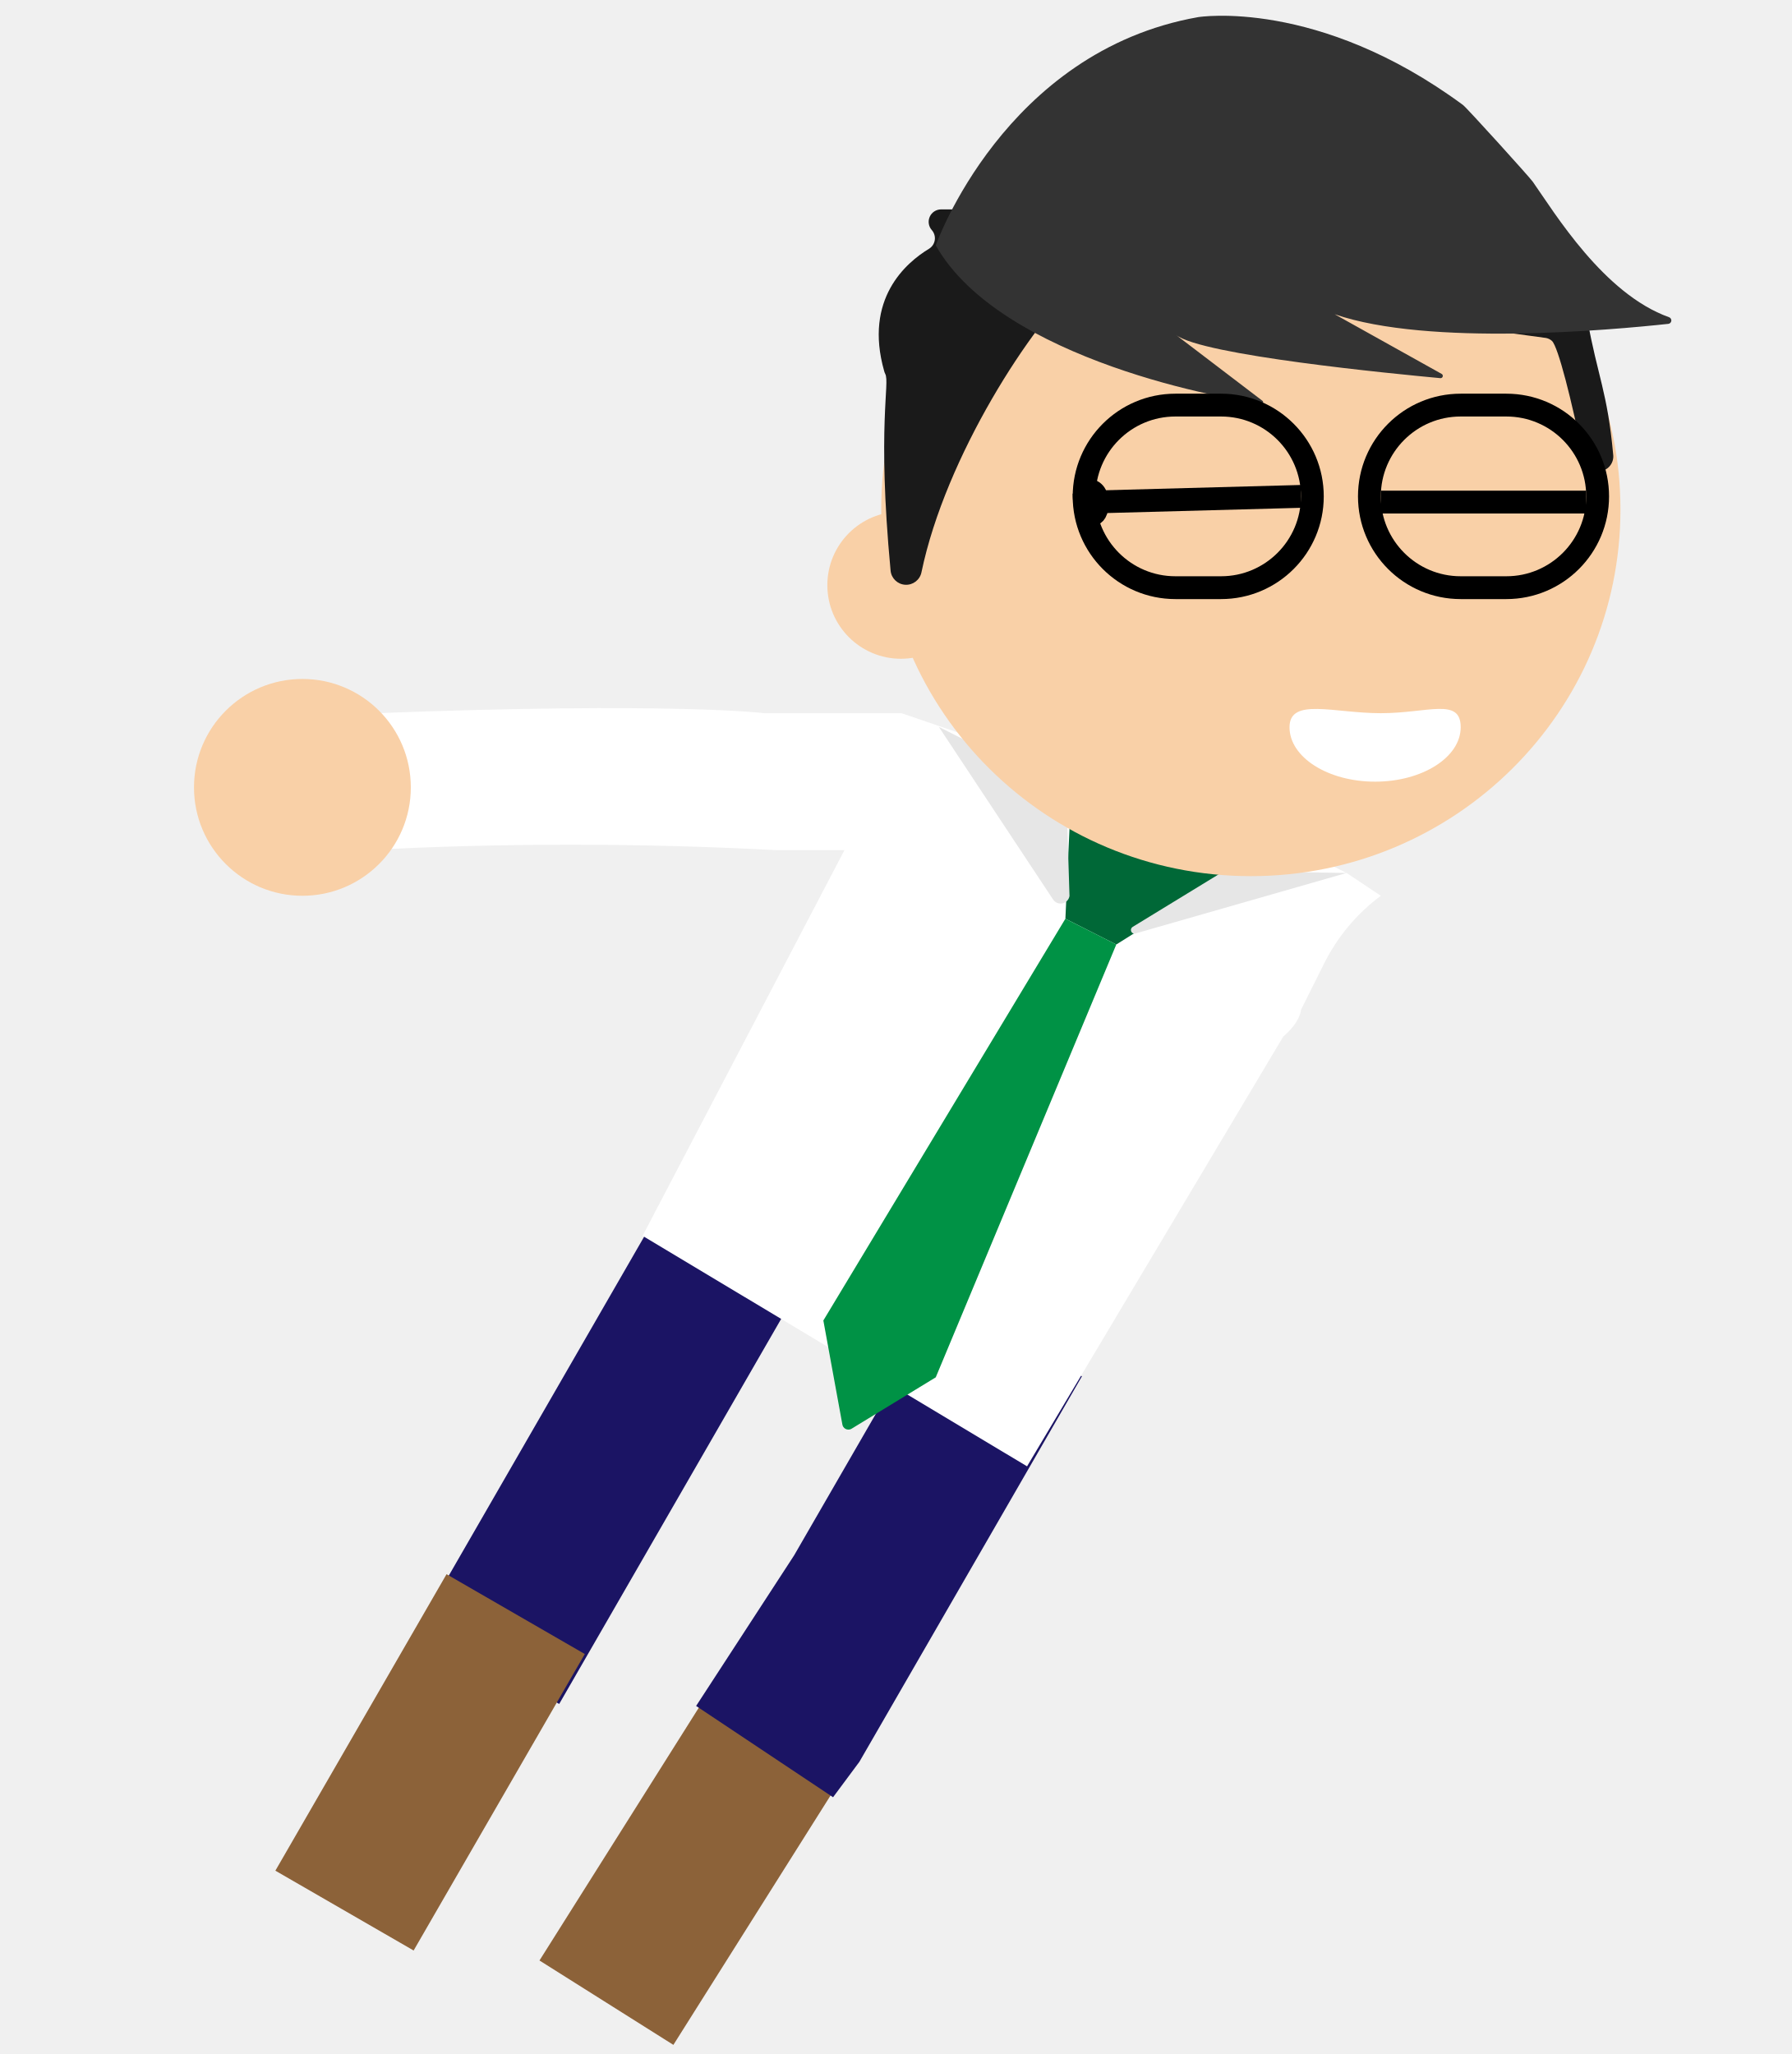
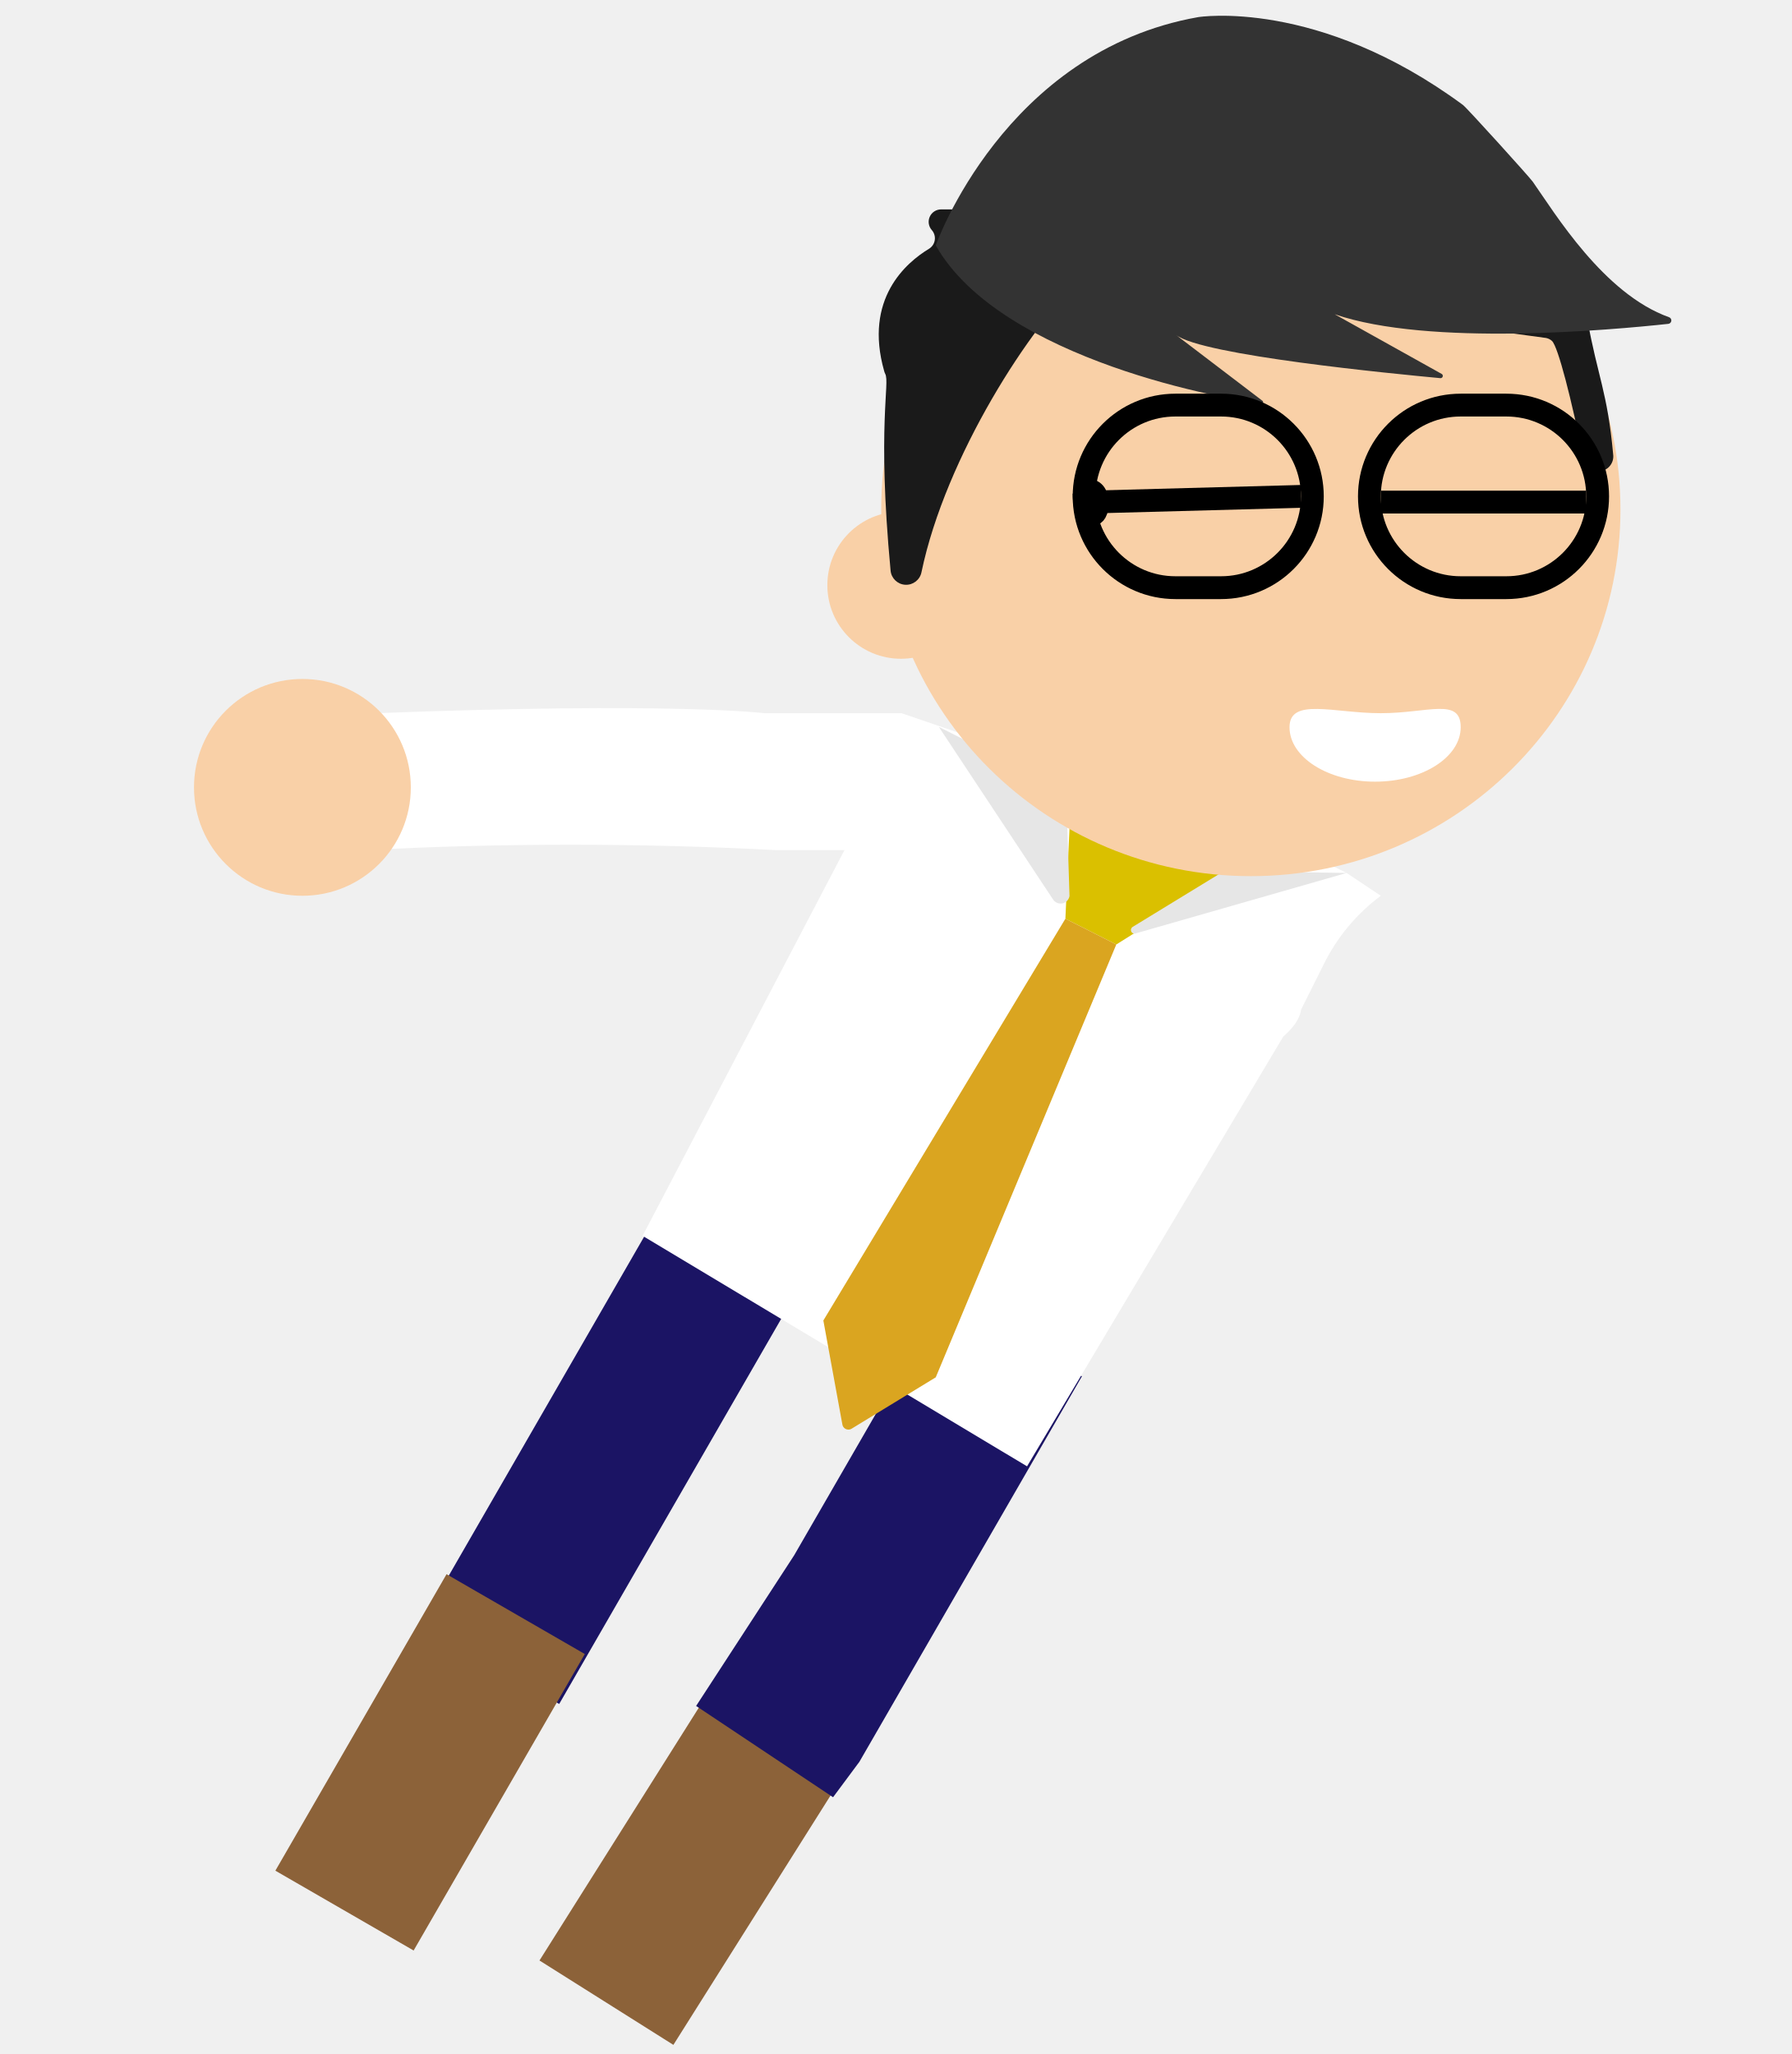
<svg xmlns="http://www.w3.org/2000/svg" height="180" viewBox="0 0 157 180" width="157">
  <path d="m46.37 156.3h29v13.87h-29z" fill="#8c6239" transform="matrix(.5331716 -.8460071 .8460071 .5331716 -109.68 127.7)" />
  <path d="m45.93 108.5h14v40h-14z" fill="#1b1464" transform="matrix(.8663743 .4993953 -.4993953 .8663743 71.24 -9.26)" />
  <path d="m22.69 147.45h30v13.99h-30z" fill="#8c6239" transform="matrix(.5 -.8660254 .8660254 .5 -114.91 109.86)" />
  <path d="m75.31 154.39-2.31 3.11-12-8 8.59-13.2 13.1-22.69 12.12 7z" fill="#1b1464" />
  <path d="m112.45 90.84-22.45 37.66-33.69-20.2 17.69-33.8h-6a341.54 341.54 0 0 0 -36 0l1-12c26-1 34 0 34 0h12l35 12 4 2 3 2a16.65 16.65 0 0 0 -5 6l-2 4s0 1-1.55 2.34" fill="#fff" />
  <circle cx="26.5" cy="69" fill="#f9d0a7" r="9.5" />
-   <path d="m93.86 69.55-.5 10.96 4.46 2.26 9.88-6.21z" fill="#006837" />
-   <path d="m93.36 80.51-21.21 35.21 1.66 9.08a.54.54 0 0 0 .77.43l7.42-4.53 15.82-37.93z" fill="#009245" />
+   <path d="m93.86 69.55-.5 10.96 4.46 2.26 9.88-6.21z" fill="#DAC000" />
+   <path d="m93.36 80.51-21.21 35.21 1.66 9.08a.54.54 0 0 0 .77.43l7.42-4.53 15.82-37.93z" fill="#DAA520" />
  <path d="m93.43 69.33.29 9.19a.79.79 0 0 1 -1.45.29l-10-15.11z" fill="#e6e6e6" />
  <path d="m99.25 81.23 8-4.89 10.75.16-18.56 5.32a.32.32 0 0 1 -.19-.59z" fill="#e6e6e6" />
  <ellipse cx="109.61" cy="44.64" fill="#f9d0a7" rx="32.39" ry="32.14" />
  <circle cx="78.95" cy="51.28" fill="#f9d0a7" r="6.45" />
  <path d="m128 63.73c0 2.63-3.36 4.77-7.5 4.77s-7.5-2.14-7.5-4.77 3.86-1.23 8-1.23 7-1.41 7 1.23z" fill="#fff" />
  <path d="m141.36 39.81c-.5-5.47-1.36-6.81-2.26-11.81a1.09 1.09 0 0 0 -.58-.78l-22.76-11.57a1 1 0 0 0 -.63-.11l-22.37 2.81h-10.3a1.09 1.09 0 0 0 -.81 1.81 1.08 1.08 0 0 1 -.24 1.64c-2 1.21-5.73 4.39-3.93 10.72a1.17 1.17 0 0 0 .09.24c.44.8-.73 4.45.47 17.23a1.37 1.37 0 0 0 2.71.15c2.11-10.14 9.64-21.74 14.07-25.72a1.06 1.06 0 0 1 .92-.23l39.75 5.43a1.08 1.08 0 0 1 .51.26c.54.51 1.72 5.17 2.76 10.3a1.31 1.31 0 0 0 2.6-.37z" fill="#1a1a1a" />
  <path d="m110.59 35.32c-2.59-.17-22.91-3.74-28.59-13.82 0 0 6-17 23-20 0 0 10.46-1.7 23.2 7.7.37.28 5.86 6.35 6.12 6.73 1.92 2.73 6.2 9.82 11.94 11.87a.3.3 0 0 1 -.06.58c-5 .54-21 2-29.24-.84l9.36 5.22a.2.2 0 0 1 -.1.38c-4.14-.39-20.88-2-23.17-3.79l7.6 5.79a.1.1 0 0 1 -.06.18z" fill="#333" />
  <g stroke="#000" stroke-miterlimit="10" stroke-width="2">
    <rect fill="#f9d0a7" height="16" rx="8" width="20" x="120" y="35.5" />
    <rect fill="#f9d0a7" height="16" rx="8" width="20" x="95" y="35.5" />
    <path d="m95.5 44 18.5-.5" />
    <path d="m121 44h18" />
    <path d="m95 43.27a5.7 5.7 0 0 0 .2 1.49.64.64 0 0 0 .13.26.44.44 0 0 0 .66-.13 1.23 1.23 0 0 0 .14-.76 1.86 1.86 0 0 0 -.1-.7.7.7 0 0 0 -.51-.45.46.46 0 0 0 -.51.51" />
  </g>
</svg>
